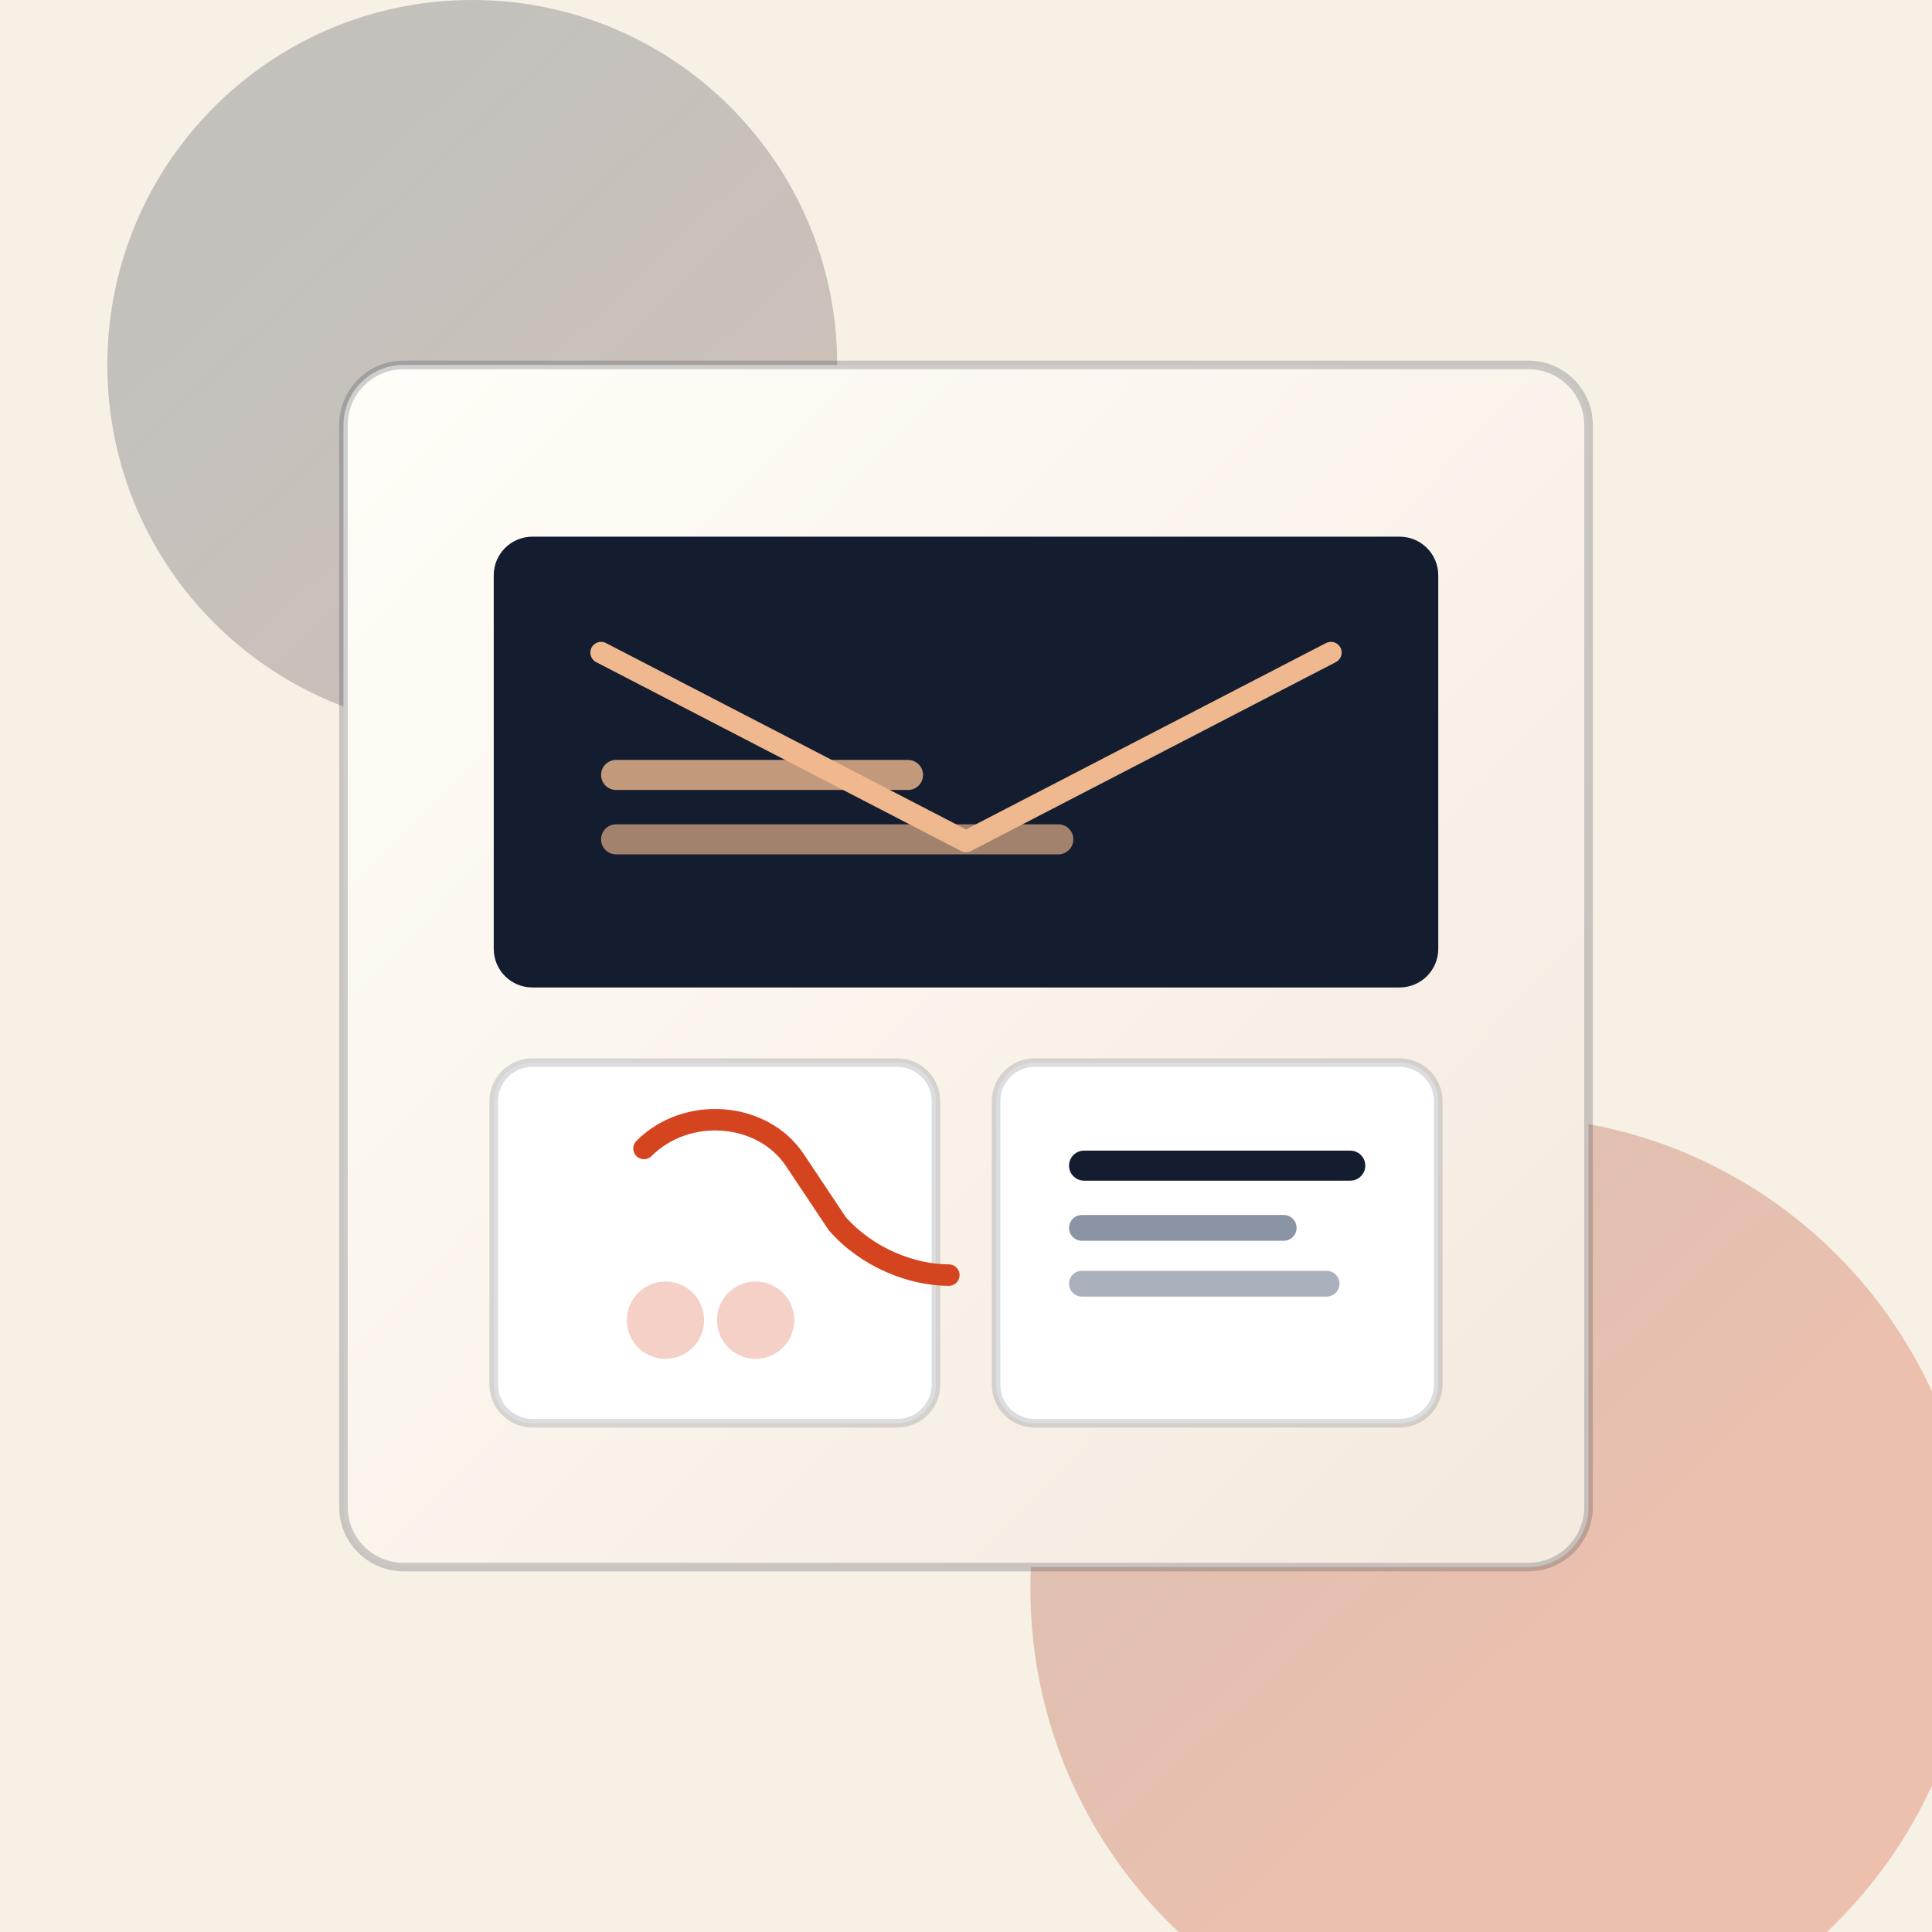
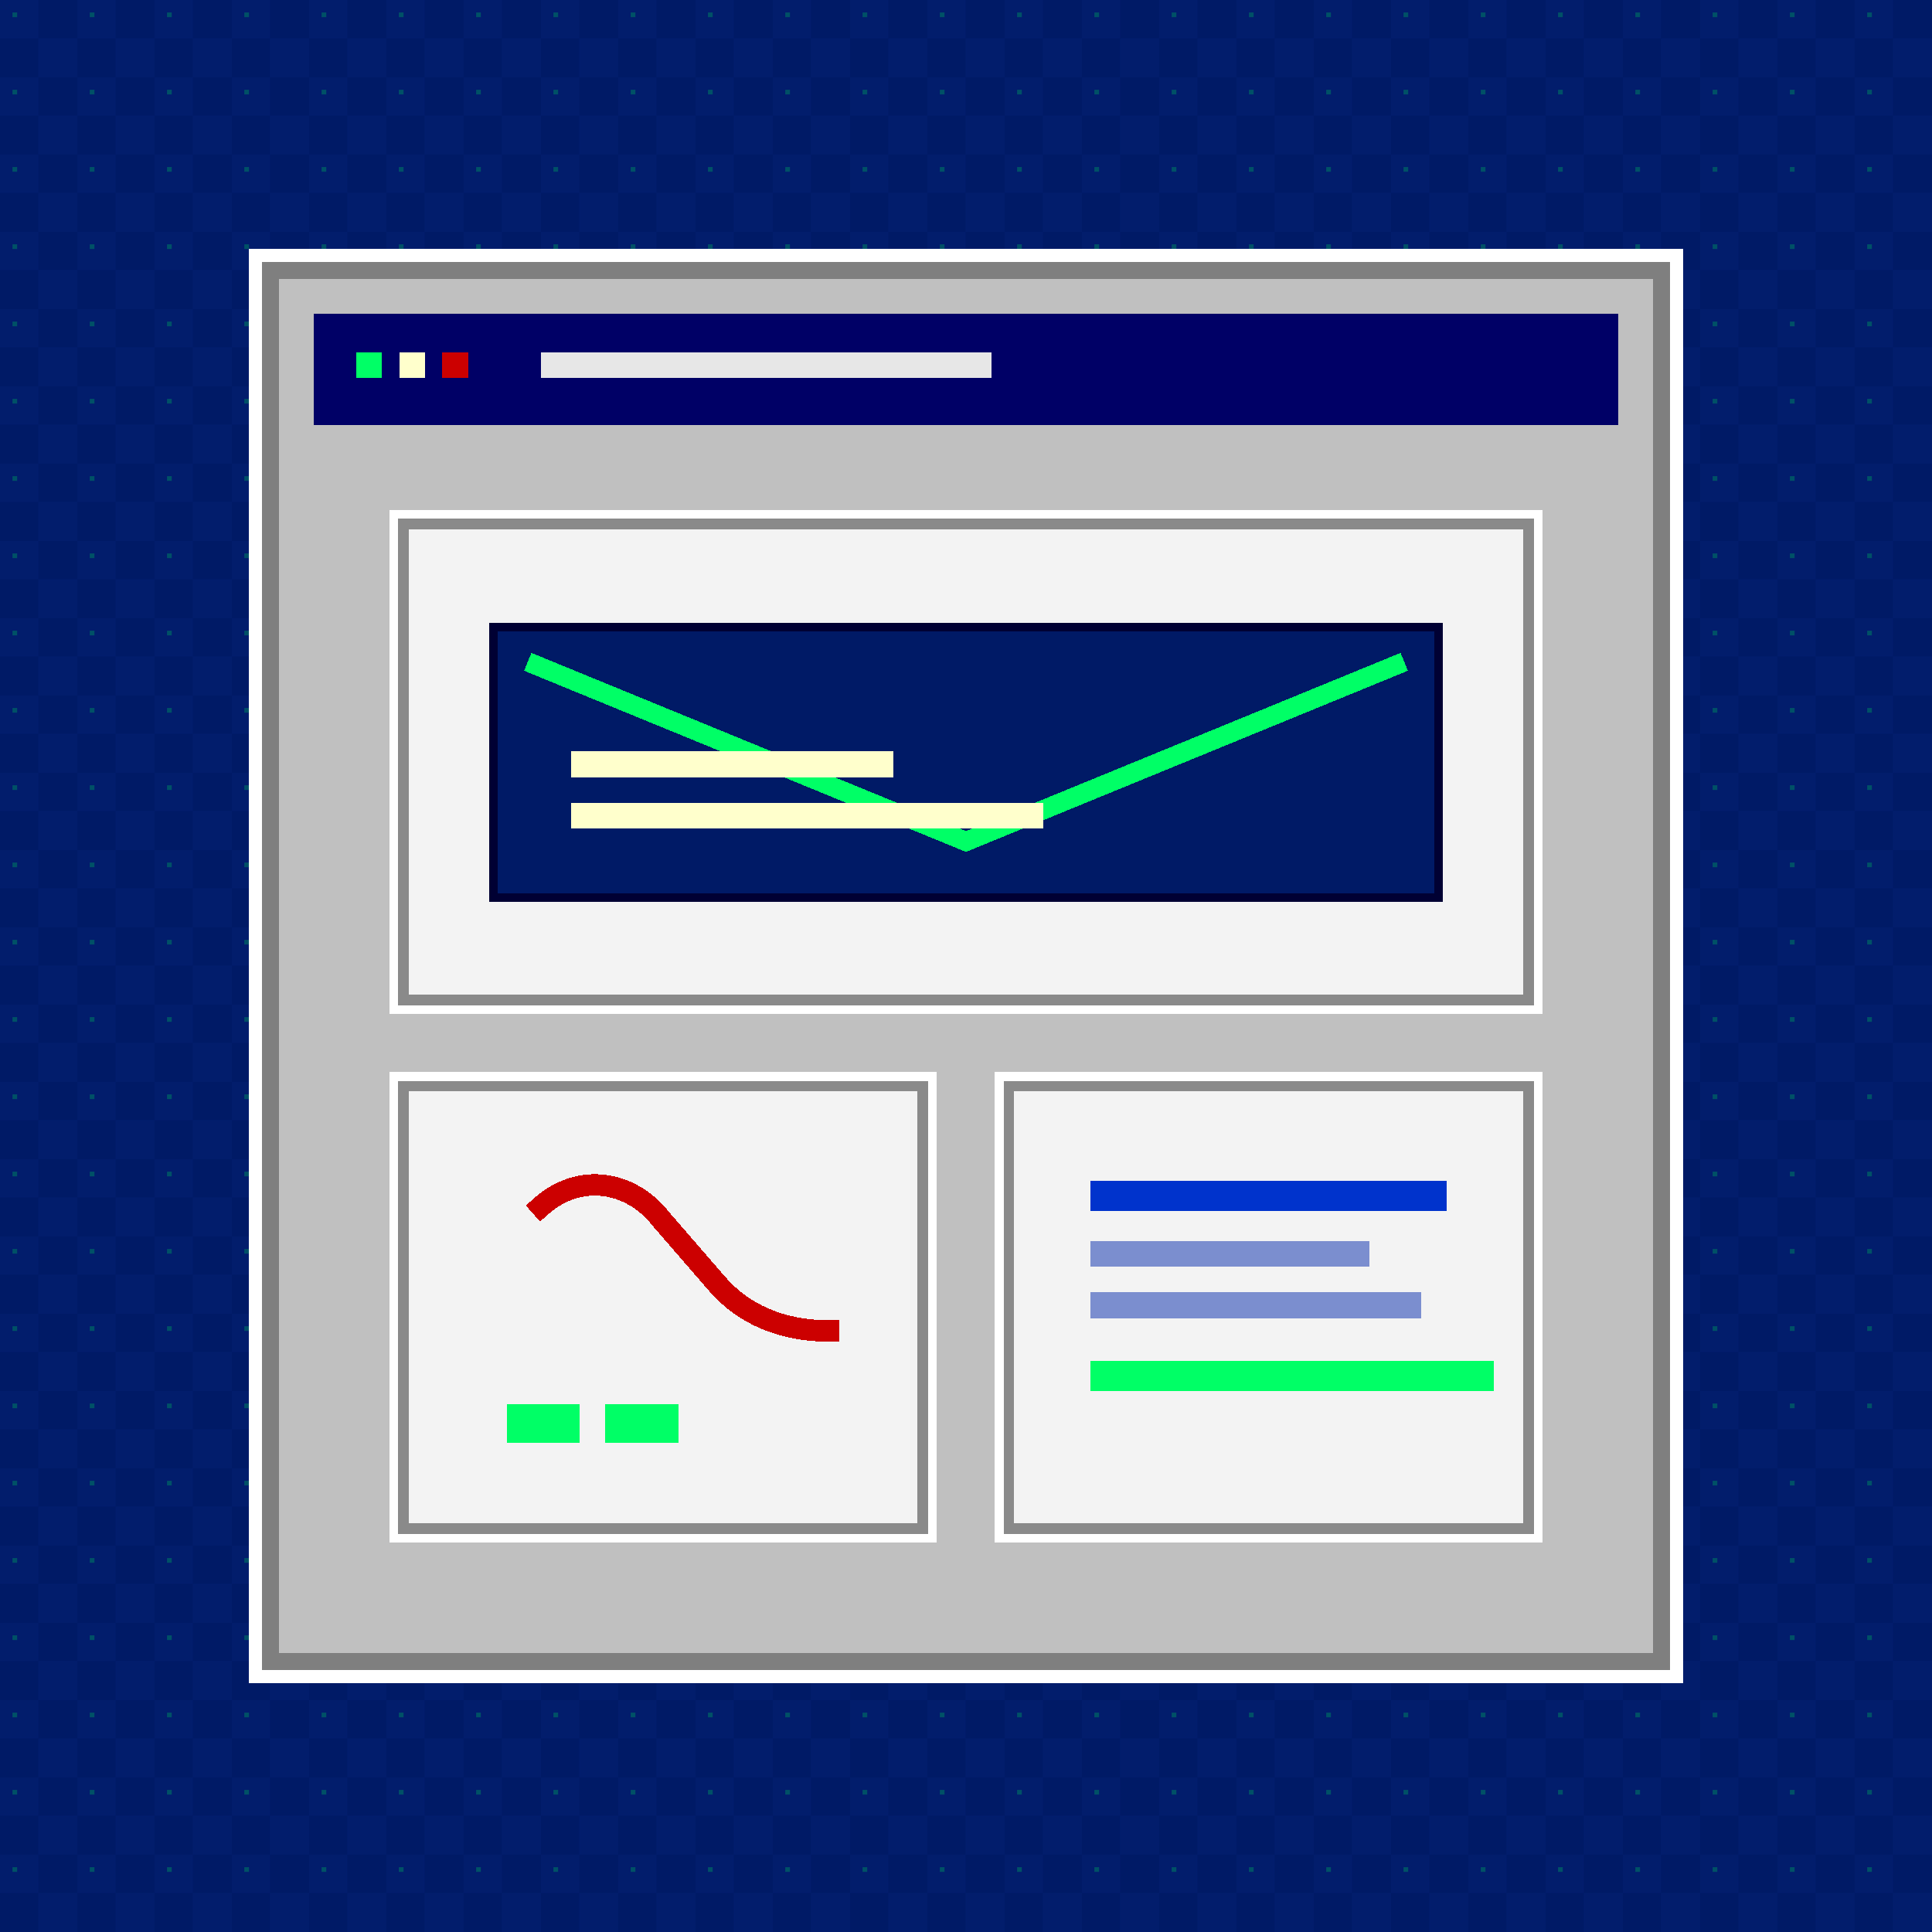
- <svg xmlns="http://www.w3.org/2000/svg" viewBox="0 0 900 900" fill="none" role="img" aria-labelledby="title desc">
+ <svg xmlns="http://www.w3.org/2000/svg" viewBox="0 0 900 900" fill="none" role="img" aria-labelledby="title desc" shape-rendering="crispEdges">
+   <rect width="900" height="900" fill="#001a66" />
+   <rect width="900" height="900" fill="url(#checker)" opacity="0.24" />
  <defs>
-     <linearGradient id="bg" x1="130" y1="110" x2="760" y2="780" gradientUnits="userSpaceOnUse">
-       <stop stop-color="#131d2f" stop-opacity="0.22" />
-       <stop offset="1" stop-color="#d4451f" stop-opacity="0.28" />
-     </linearGradient>
-     <linearGradient id="card" x1="190" y1="190" x2="710" y2="700" gradientUnits="userSpaceOnUse">
-       <stop stop-color="#fffdf7" />
-       <stop offset="1" stop-color="#f4eadf" />
-     </linearGradient>
+     <pattern id="checker" width="36" height="36" patternUnits="userSpaceOnUse">
+       <rect width="36" height="36" fill="#001a66" />
+       <rect width="18" height="18" fill="#08257f" />
+       <rect x="18" y="18" width="18" height="18" fill="#08257f" />
+       <rect x="6" y="6" width="2" height="2" fill="#00ff66" />
+     </pattern>
  </defs>
-   <rect width="900" height="900" fill="#f6f0e5" />
-   <circle cx="220" cy="170" r="170" fill="url(#bg)" />
-   <circle cx="700" cy="740" r="220" fill="url(#bg)" />
-   <rect x="160" y="170" width="580" height="560" rx="28" fill="url(#card)" stroke="#131d2f" stroke-opacity="0.2" stroke-width="4" />
-   <rect x="230" y="250" width="440" height="210" rx="18" fill="#131d2f" />
-   <path d="M280 304L450 392L620 304" stroke="#efb88e" stroke-width="10" stroke-linecap="round" stroke-linejoin="round" />
-   <rect x="280" y="354" width="150" height="14" rx="7" fill="#efb88e" fill-opacity="0.8" />
-   <rect x="280" y="384" width="220" height="14" rx="7" fill="#efb88e" fill-opacity="0.65" />
-   <rect x="230" y="495" width="206" height="168" rx="18" fill="#fff" stroke="#131d2f" stroke-opacity="0.15" stroke-width="4" />
-   <path d="M300 535C320 515 355 518 370 540L390 570C404 586 425 594 442 594" stroke="#d4451f" stroke-width="10" stroke-linecap="round" />
-   <circle cx="310" cy="615" r="18" fill="#d4451f" fill-opacity="0.25" />
-   <circle cx="352" cy="615" r="18" fill="#d4451f" fill-opacity="0.25" />
-   <rect x="464" y="495" width="206" height="168" rx="18" fill="#fff" stroke="#131d2f" stroke-opacity="0.15" stroke-width="4" />
-   <rect x="498" y="536" width="138" height="14" rx="7" fill="#131d2f" />
-   <rect x="498" y="566" width="106" height="12" rx="6" fill="#2b3c5b" fill-opacity="0.55" />
-   <rect x="498" y="592" width="126" height="12" rx="6" fill="#2b3c5b" fill-opacity="0.4" />
+   <rect x="120" y="120" width="660" height="660" fill="#c0c0c0" stroke="#ffffff" stroke-width="8" />
+   <rect x="126" y="126" width="648" height="648" fill="none" stroke="#7f7f7f" stroke-width="8" />
+   <rect x="146" y="146" width="608" height="52" fill="#000066" />
+   <rect x="166" y="164" width="12" height="12" fill="#00ff66" />
+   <rect x="186" y="164" width="12" height="12" fill="#ffffcc" />
+   <rect x="206" y="164" width="12" height="12" fill="#cc0000" />
+   <rect x="252" y="164" width="210" height="12" fill="#e7e7e7" />
+   <rect x="184" y="240" width="532" height="230" fill="#f3f3f3" stroke="#ffffff" stroke-width="5" />
+   <rect x="188" y="244" width="524" height="222" fill="none" stroke="#8a8a8a" stroke-width="5" />
+   <rect x="230" y="292" width="440" height="126" fill="#001a66" stroke="#000033" stroke-width="4" />
+   <path d="M250 310L450 392L650 310" stroke="#00ff66" stroke-width="9" stroke-linecap="square" />
+   <rect x="266" y="350" width="150" height="12" fill="#ffffcc" />
+   <rect x="266" y="374" width="220" height="12" fill="#ffffcc" />
+   <rect x="184" y="502" width="250" height="214" fill="#f3f3f3" stroke="#ffffff" stroke-width="5" />
+   <rect x="188" y="506" width="242" height="206" fill="none" stroke="#8a8a8a" stroke-width="5" />
+   <path d="M252 562C270 546 294 550 308 568L334 598C346 612 364 620 386 620" stroke="#cc0000" stroke-width="10" stroke-linecap="square" />
+   <rect x="236" y="654" width="34" height="18" fill="#00ff66" />
+   <rect x="282" y="654" width="34" height="18" fill="#00ff66" />
+   <rect x="466" y="502" width="250" height="214" fill="#f3f3f3" stroke="#ffffff" stroke-width="5" />
+   <rect x="470" y="506" width="242" height="206" fill="none" stroke="#8a8a8a" stroke-width="5" />
+   <rect x="508" y="550" width="166" height="14" fill="#0033cc" />
+   <rect x="508" y="578" width="130" height="12" fill="#7b8ecf" />
+   <rect x="508" y="602" width="154" height="12" fill="#7b8ecf" />
+   <rect x="508" y="634" width="188" height="14" fill="#00ff66" />
</svg>
